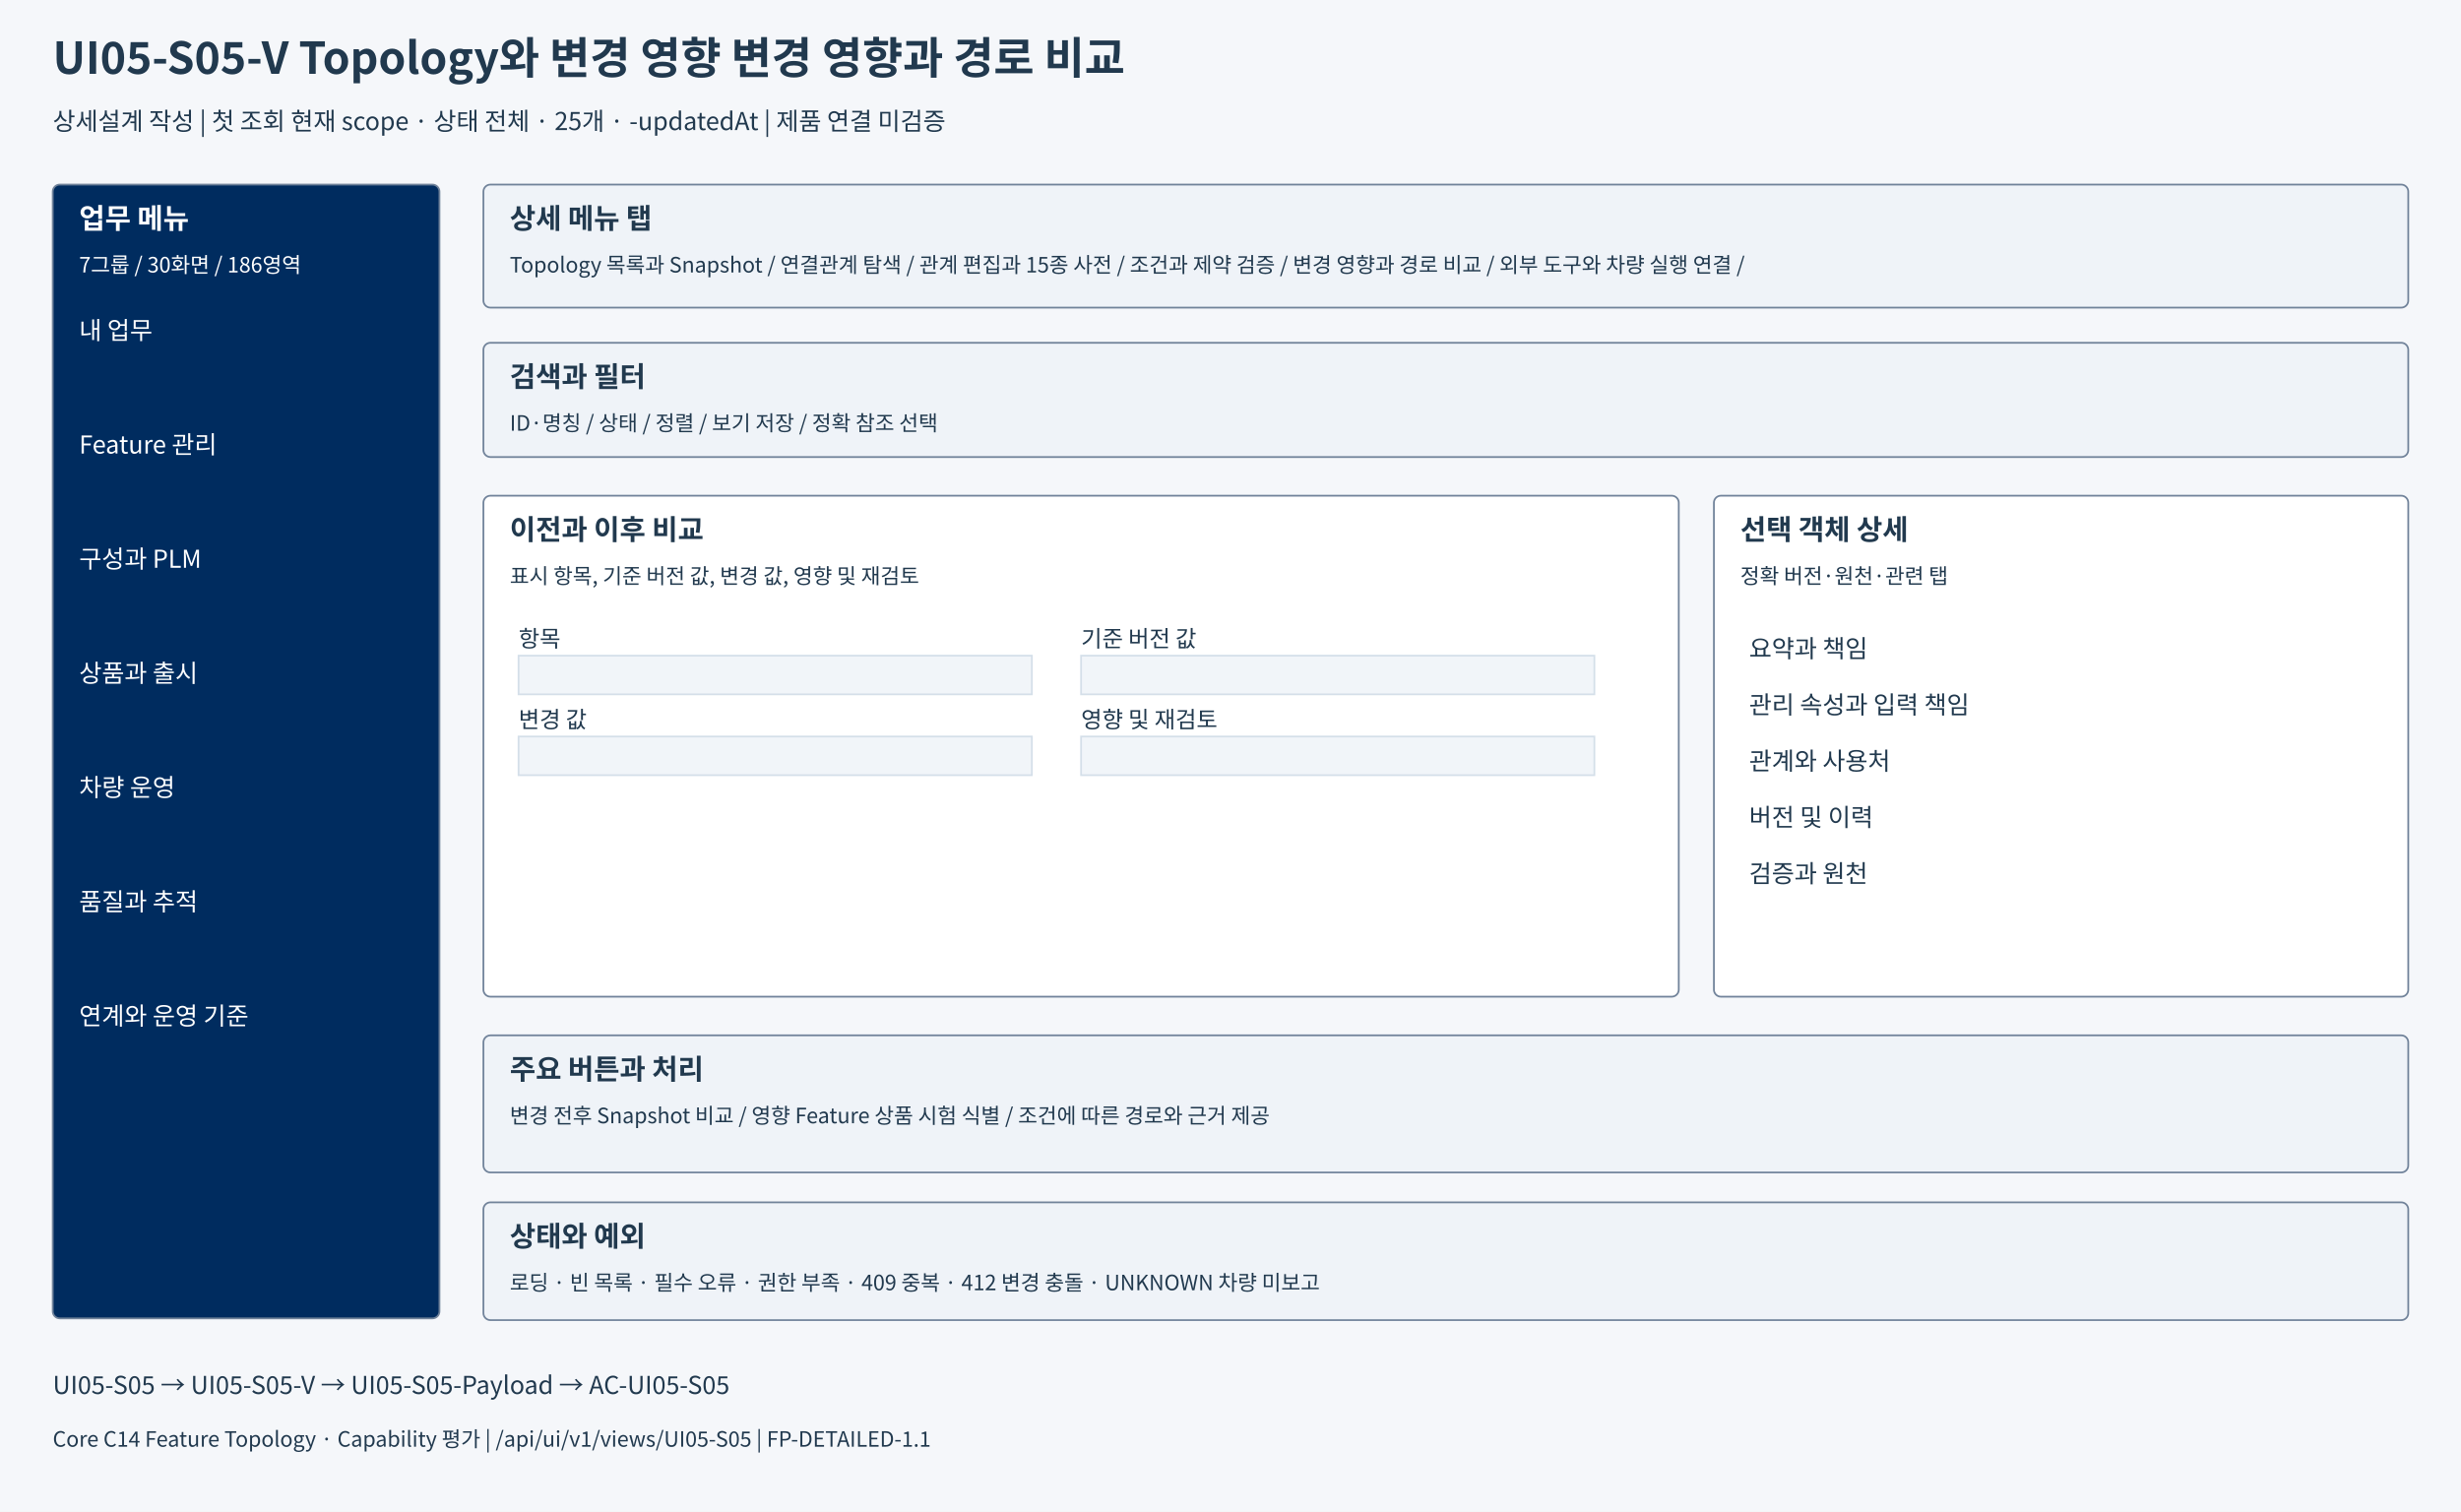
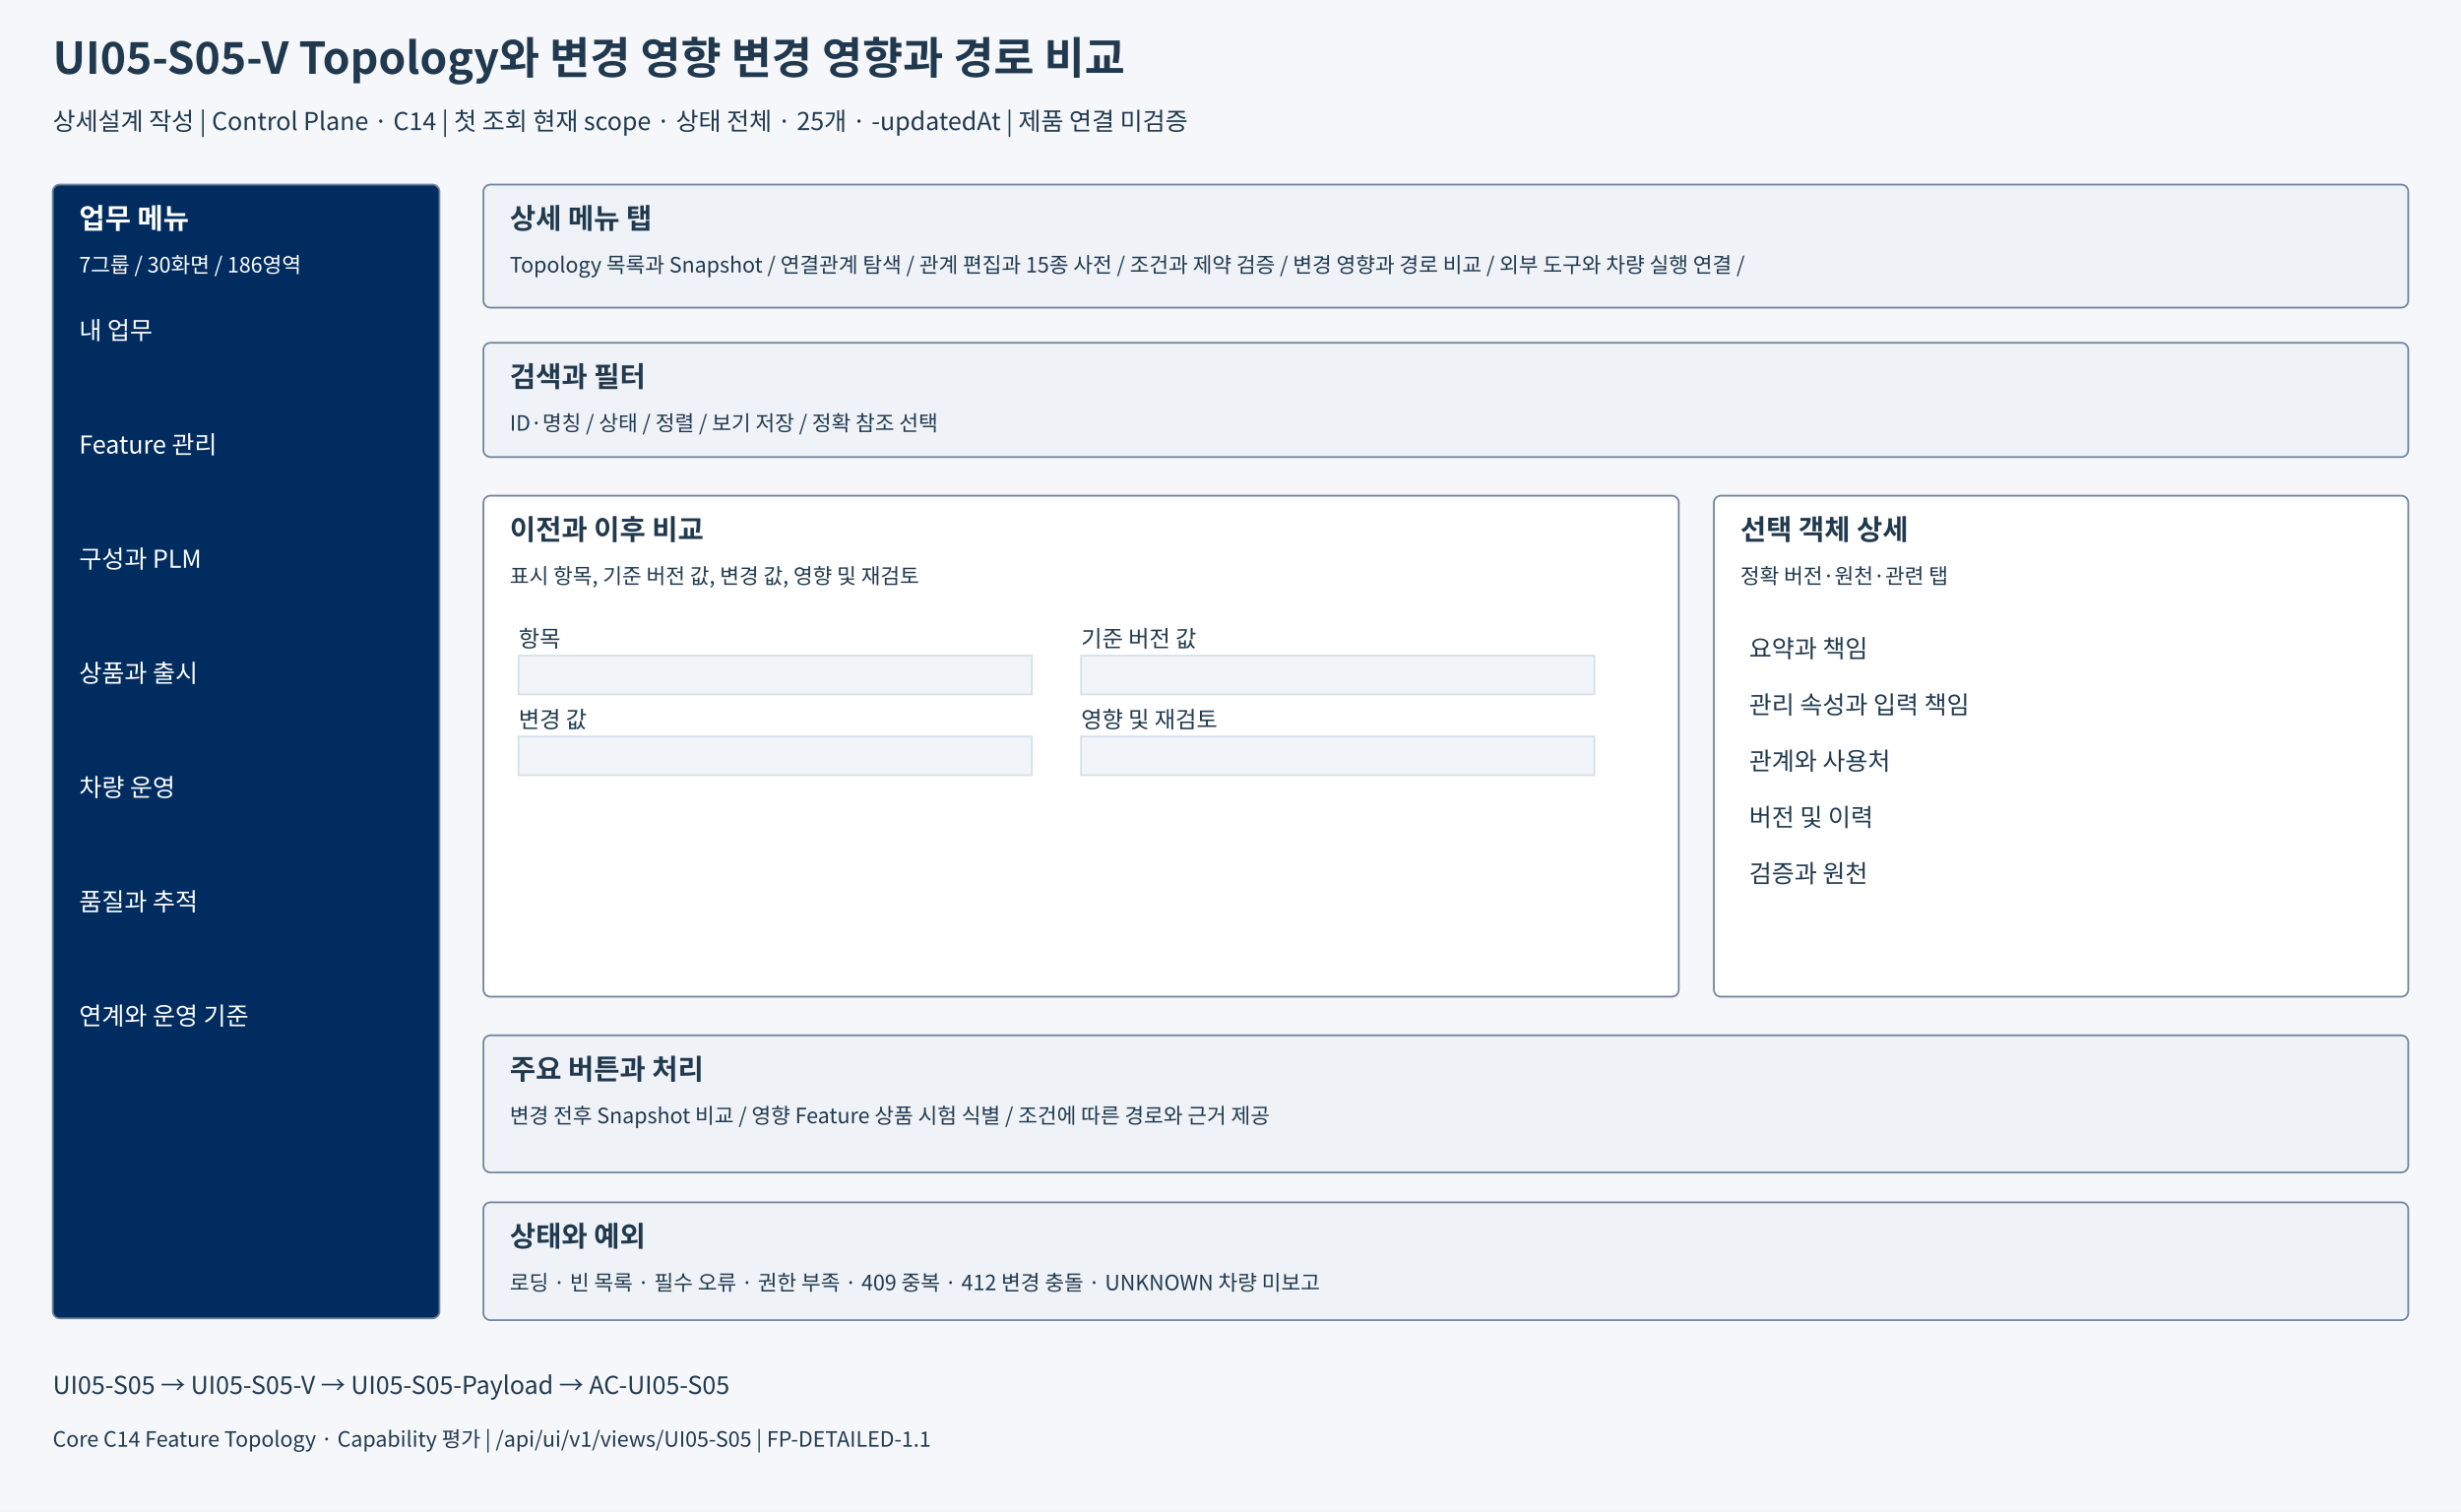
<svg xmlns="http://www.w3.org/2000/svg" width="1400" height="860" viewBox="0 0 1400 860">
  <rect width="1400" height="860" fill="#f5f7fa" />
  <text x="30" y="42" font-family="Noto Sans CJK KR,Arial,sans-serif" font-size="25" fill="#21394e" font-weight="bold">UI05-S05-V  Topology와 변경 영향  변경 영향과 경로 비교</text>
-   <text x="30" y="74" font-family="Noto Sans CJK KR,Arial,sans-serif" font-size="14" fill="#21394e" font-weight="normal">상세설계 작성  |  첫 조회 현재 scope · 상태 전체 · 25개 · -updatedAt  |  제품 연결 미검증</text>
+   <text x="30" y="74" font-family="Noto Sans CJK KR,Arial,sans-serif" font-size="14" fill="#21394e" font-weight="normal">상세설계 작성  |  Control Plane · C14  |  첫 조회 현재 scope · 상태 전체 · 25개 · -updatedAt  |  제품 연결 미검증</text>
  <rect x="30" y="105" width="220" height="645" rx="4" fill="#002c5f" stroke="#71839a" />
  <text x="45" y="130" font-family="Noto Sans CJK KR,Arial,sans-serif" font-size="16" fill="white" font-weight="bold">업무 메뉴</text>
  <text x="45" y="155" font-family="Noto Sans CJK KR,Arial,sans-serif" font-size="12" fill="white" font-weight="normal">7그룹 / 30화면 / 186영역</text>
  <text x="45" y="193" font-family="Noto Sans CJK KR,Arial,sans-serif" font-size="14" fill="white" font-weight="normal">내 업무</text>
  <text x="45" y="258" font-family="Noto Sans CJK KR,Arial,sans-serif" font-size="14" fill="white" font-weight="normal">Feature 관리</text>
  <text x="45" y="323" font-family="Noto Sans CJK KR,Arial,sans-serif" font-size="14" fill="white" font-weight="normal">구성과 PLM</text>
  <text x="45" y="388" font-family="Noto Sans CJK KR,Arial,sans-serif" font-size="14" fill="white" font-weight="normal">상품과 출시</text>
  <text x="45" y="453" font-family="Noto Sans CJK KR,Arial,sans-serif" font-size="14" fill="white" font-weight="normal">차량 운영</text>
  <text x="45" y="518" font-family="Noto Sans CJK KR,Arial,sans-serif" font-size="14" fill="white" font-weight="normal">품질과 추적</text>
  <text x="45" y="583" font-family="Noto Sans CJK KR,Arial,sans-serif" font-size="14" fill="white" font-weight="normal">연계와 운영 기준</text>
  <rect x="275" y="105" width="1095" height="70" rx="4" fill="#eff3f8" stroke="#71839a" />
  <text x="290" y="130" font-family="Noto Sans CJK KR,Arial,sans-serif" font-size="16" fill="#21394e" font-weight="bold">상세 메뉴 탭</text>
  <text x="290" y="155" font-family="Noto Sans CJK KR,Arial,sans-serif" font-size="12" fill="#21394e" font-weight="normal">Topology 목록과 Snapshot  /  연결관계 탐색  /  관계 편집과 15종 사전  /  조건과 제약 검증  /  변경 영향과 경로 비교  /  외부 도구와 차량 실행 연결  /</text>
  <rect x="275" y="195" width="1095" height="65" rx="4" fill="#eff3f8" stroke="#71839a" />
  <text x="290" y="220" font-family="Noto Sans CJK KR,Arial,sans-serif" font-size="16" fill="#21394e" font-weight="bold">검색과 필터</text>
  <text x="290" y="245" font-family="Noto Sans CJK KR,Arial,sans-serif" font-size="12" fill="#21394e" font-weight="normal">ID·명칭  /  상태  /  정렬  /  보기 저장  /  정확 참조 선택</text>
  <rect x="275" y="282" width="680" height="285" rx="4" fill="white" stroke="#71839a" />
  <text x="290" y="307" font-family="Noto Sans CJK KR,Arial,sans-serif" font-size="16" fill="#21394e" font-weight="bold">이전과 이후 비교</text>
  <text x="290" y="332" font-family="Noto Sans CJK KR,Arial,sans-serif" font-size="12" fill="#21394e" font-weight="normal">표시 항목, 기준 버전 값, 변경 값, 영향 및 재검토</text>
  <text x="295" y="368" font-family="Noto Sans CJK KR,Arial,sans-serif" font-size="13" fill="#21394e" font-weight="normal">항목</text>
  <rect x="295" y="373" width="292" height="22" fill="#f1f5f9" stroke="#d4dfe9" />
  <text x="615" y="368" font-family="Noto Sans CJK KR,Arial,sans-serif" font-size="13" fill="#21394e" font-weight="normal">기준 버전 값</text>
  <rect x="615" y="373" width="292" height="22" fill="#f1f5f9" stroke="#d4dfe9" />
  <text x="295" y="414" font-family="Noto Sans CJK KR,Arial,sans-serif" font-size="13" fill="#21394e" font-weight="normal">변경 값</text>
  <rect x="295" y="419" width="292" height="22" fill="#f1f5f9" stroke="#d4dfe9" />
  <text x="615" y="414" font-family="Noto Sans CJK KR,Arial,sans-serif" font-size="13" fill="#21394e" font-weight="normal">영향 및 재검토</text>
  <rect x="615" y="419" width="292" height="22" fill="#f1f5f9" stroke="#d4dfe9" />
  <rect x="975" y="282" width="395" height="285" rx="4" fill="white" stroke="#71839a" />
  <text x="990" y="307" font-family="Noto Sans CJK KR,Arial,sans-serif" font-size="16" fill="#21394e" font-weight="bold">선택 객체 상세</text>
  <text x="990" y="332" font-family="Noto Sans CJK KR,Arial,sans-serif" font-size="12" fill="#21394e" font-weight="normal">정확 버전·원천·관련 탭</text>
  <text x="995" y="374" font-family="Noto Sans CJK KR,Arial,sans-serif" font-size="14" fill="#21394e" font-weight="normal">요약과 책임</text>
  <text x="995" y="406" font-family="Noto Sans CJK KR,Arial,sans-serif" font-size="14" fill="#21394e" font-weight="normal">관리 속성과 입력 책임</text>
  <text x="995" y="438" font-family="Noto Sans CJK KR,Arial,sans-serif" font-size="14" fill="#21394e" font-weight="normal">관계와 사용처</text>
  <text x="995" y="470" font-family="Noto Sans CJK KR,Arial,sans-serif" font-size="14" fill="#21394e" font-weight="normal">버전 및 이력</text>
  <text x="995" y="502" font-family="Noto Sans CJK KR,Arial,sans-serif" font-size="14" fill="#21394e" font-weight="normal">검증과 원천</text>
  <rect x="275" y="589" width="1095" height="78" rx="4" fill="#eff3f8" stroke="#71839a" />
  <text x="290" y="614" font-family="Noto Sans CJK KR,Arial,sans-serif" font-size="16" fill="#21394e" font-weight="bold">주요 버튼과 처리</text>
  <text x="290" y="639" font-family="Noto Sans CJK KR,Arial,sans-serif" font-size="12" fill="#21394e" font-weight="normal">변경 전후 Snapshot 비교 / 영향 Feature 상품 시험 식별 / 조건에 따른 경로와 근거 제공</text>
  <rect x="275" y="684" width="1095" height="67" rx="4" fill="#eff3f8" stroke="#71839a" />
  <text x="290" y="709" font-family="Noto Sans CJK KR,Arial,sans-serif" font-size="16" fill="#21394e" font-weight="bold">상태와 예외</text>
  <text x="290" y="734" font-family="Noto Sans CJK KR,Arial,sans-serif" font-size="12" fill="#21394e" font-weight="normal">로딩 · 빈 목록 · 필수 오류 · 권한 부족 · 409 중복 · 412 변경 충돌 · UNKNOWN 차량 미보고</text>
  <text x="30" y="793" font-family="Noto Sans CJK KR,Arial,sans-serif" font-size="14" fill="#21394e" font-weight="normal">UI05-S05 → UI05-S05-V → UI05-S05-Payload → AC-UI05-S05</text>
  <text x="30" y="823" font-family="Noto Sans CJK KR,Arial,sans-serif" font-size="12" fill="#21394e" font-weight="normal">Core C14 Feature Topology · Capability 평가   |   /api/ui/v1/views/UI05-S05   |   FP-DETAILED-1.1</text>
</svg>
